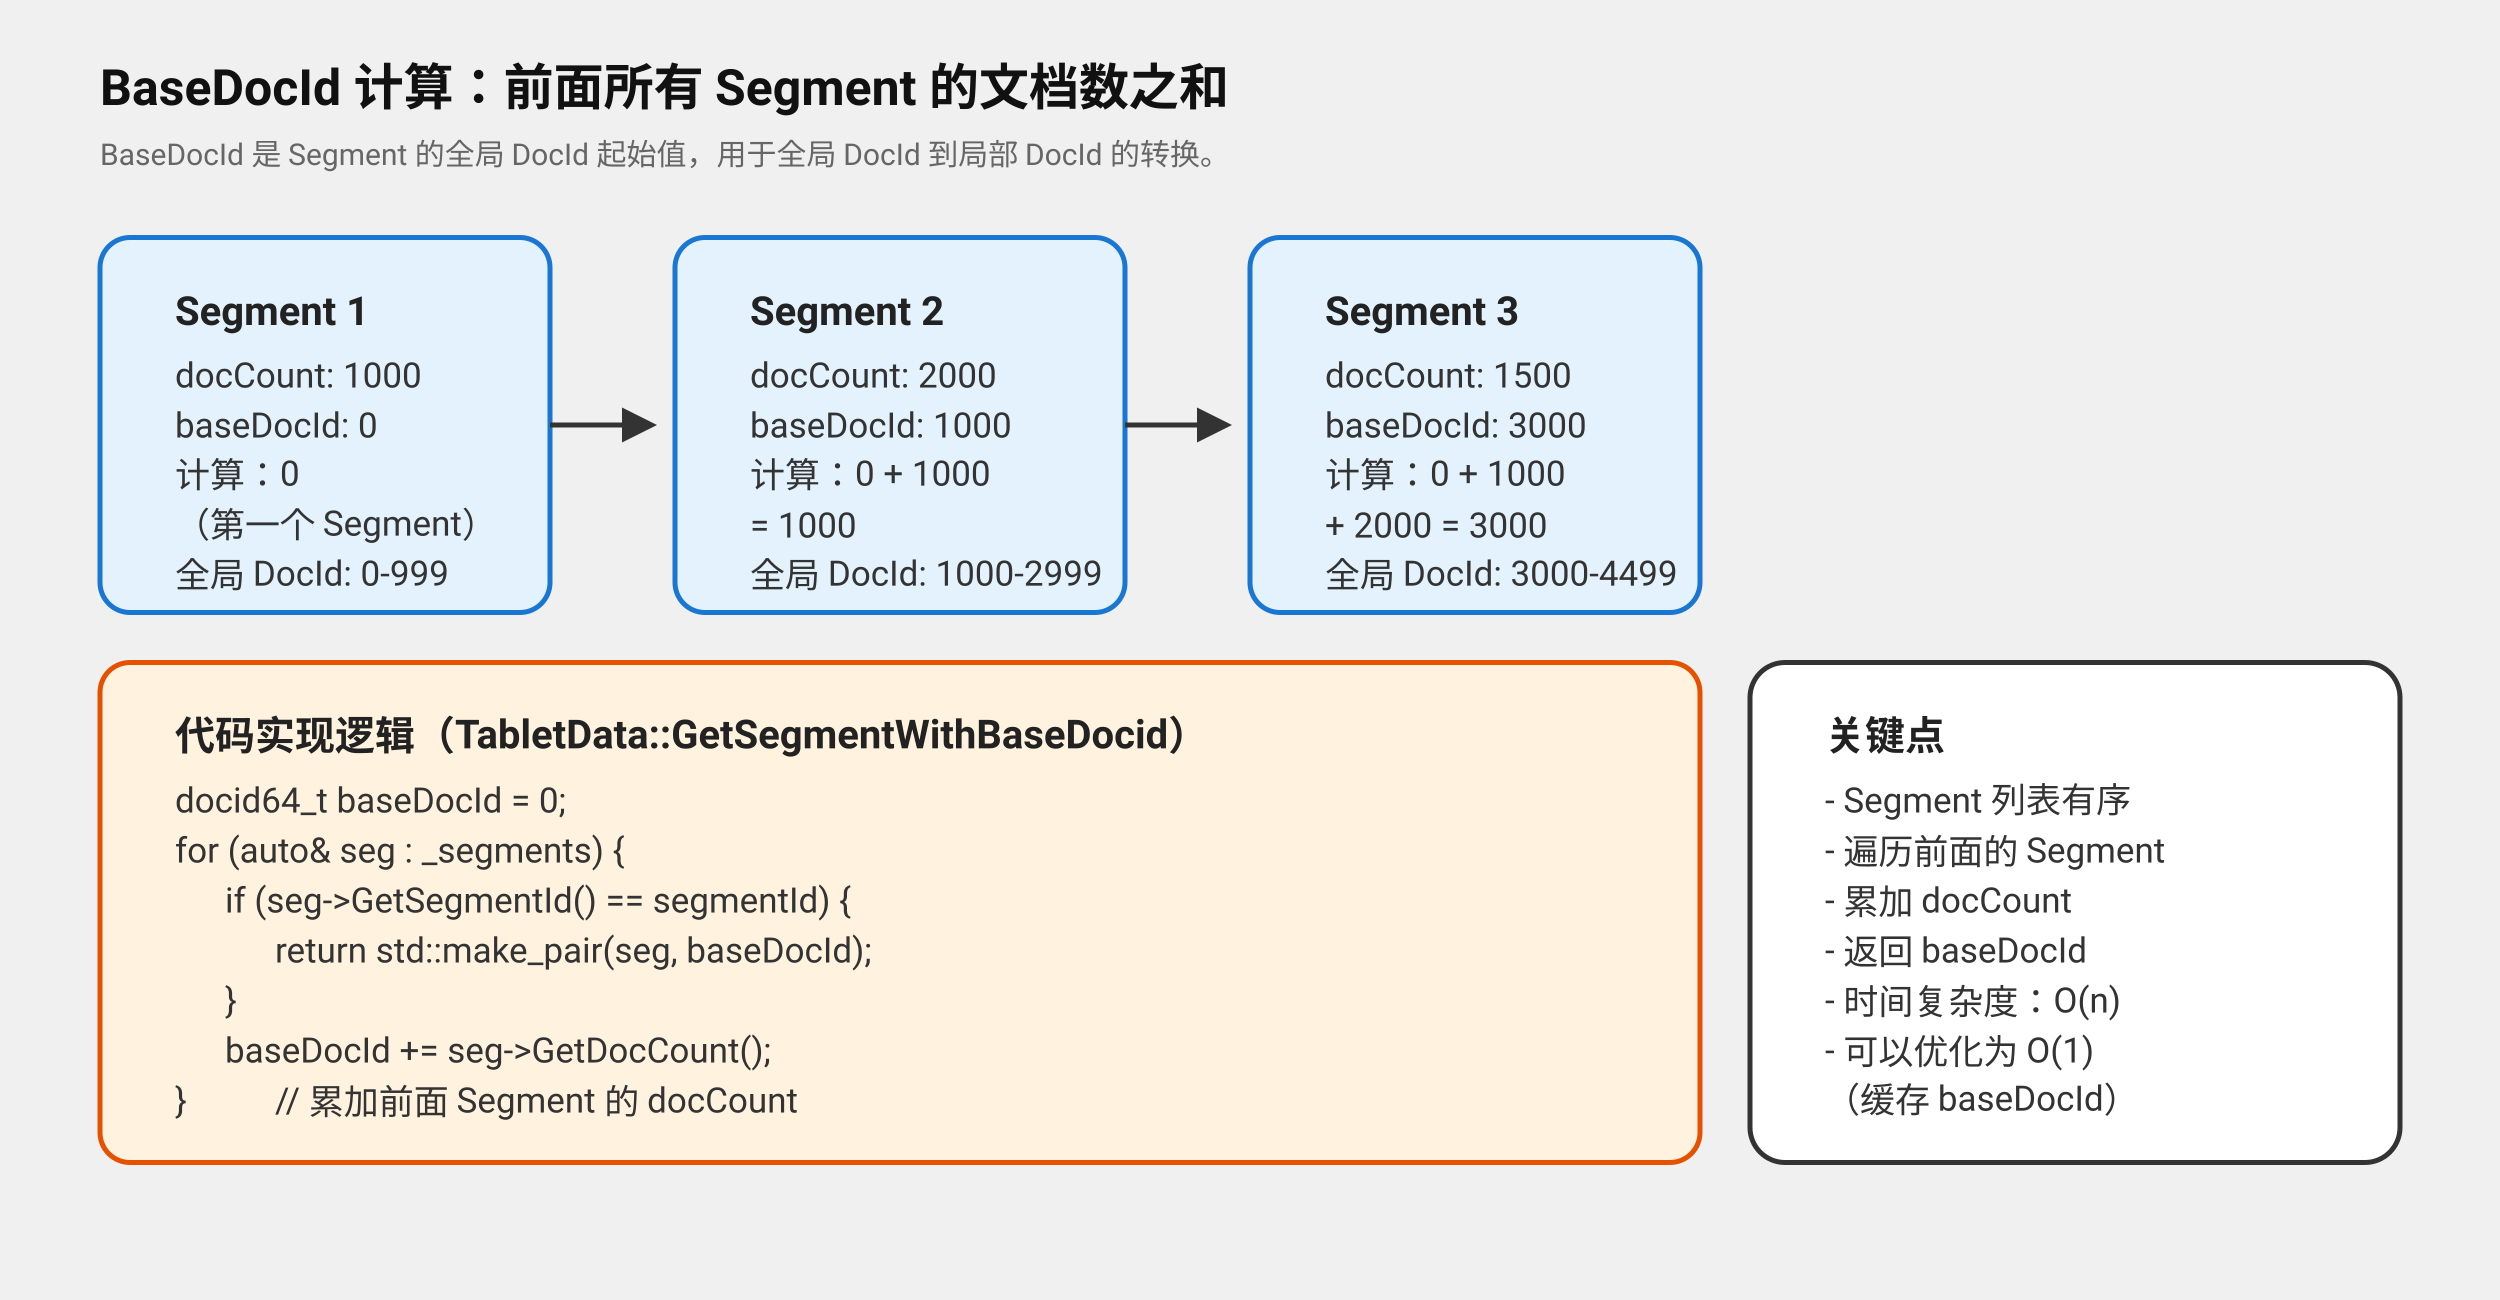
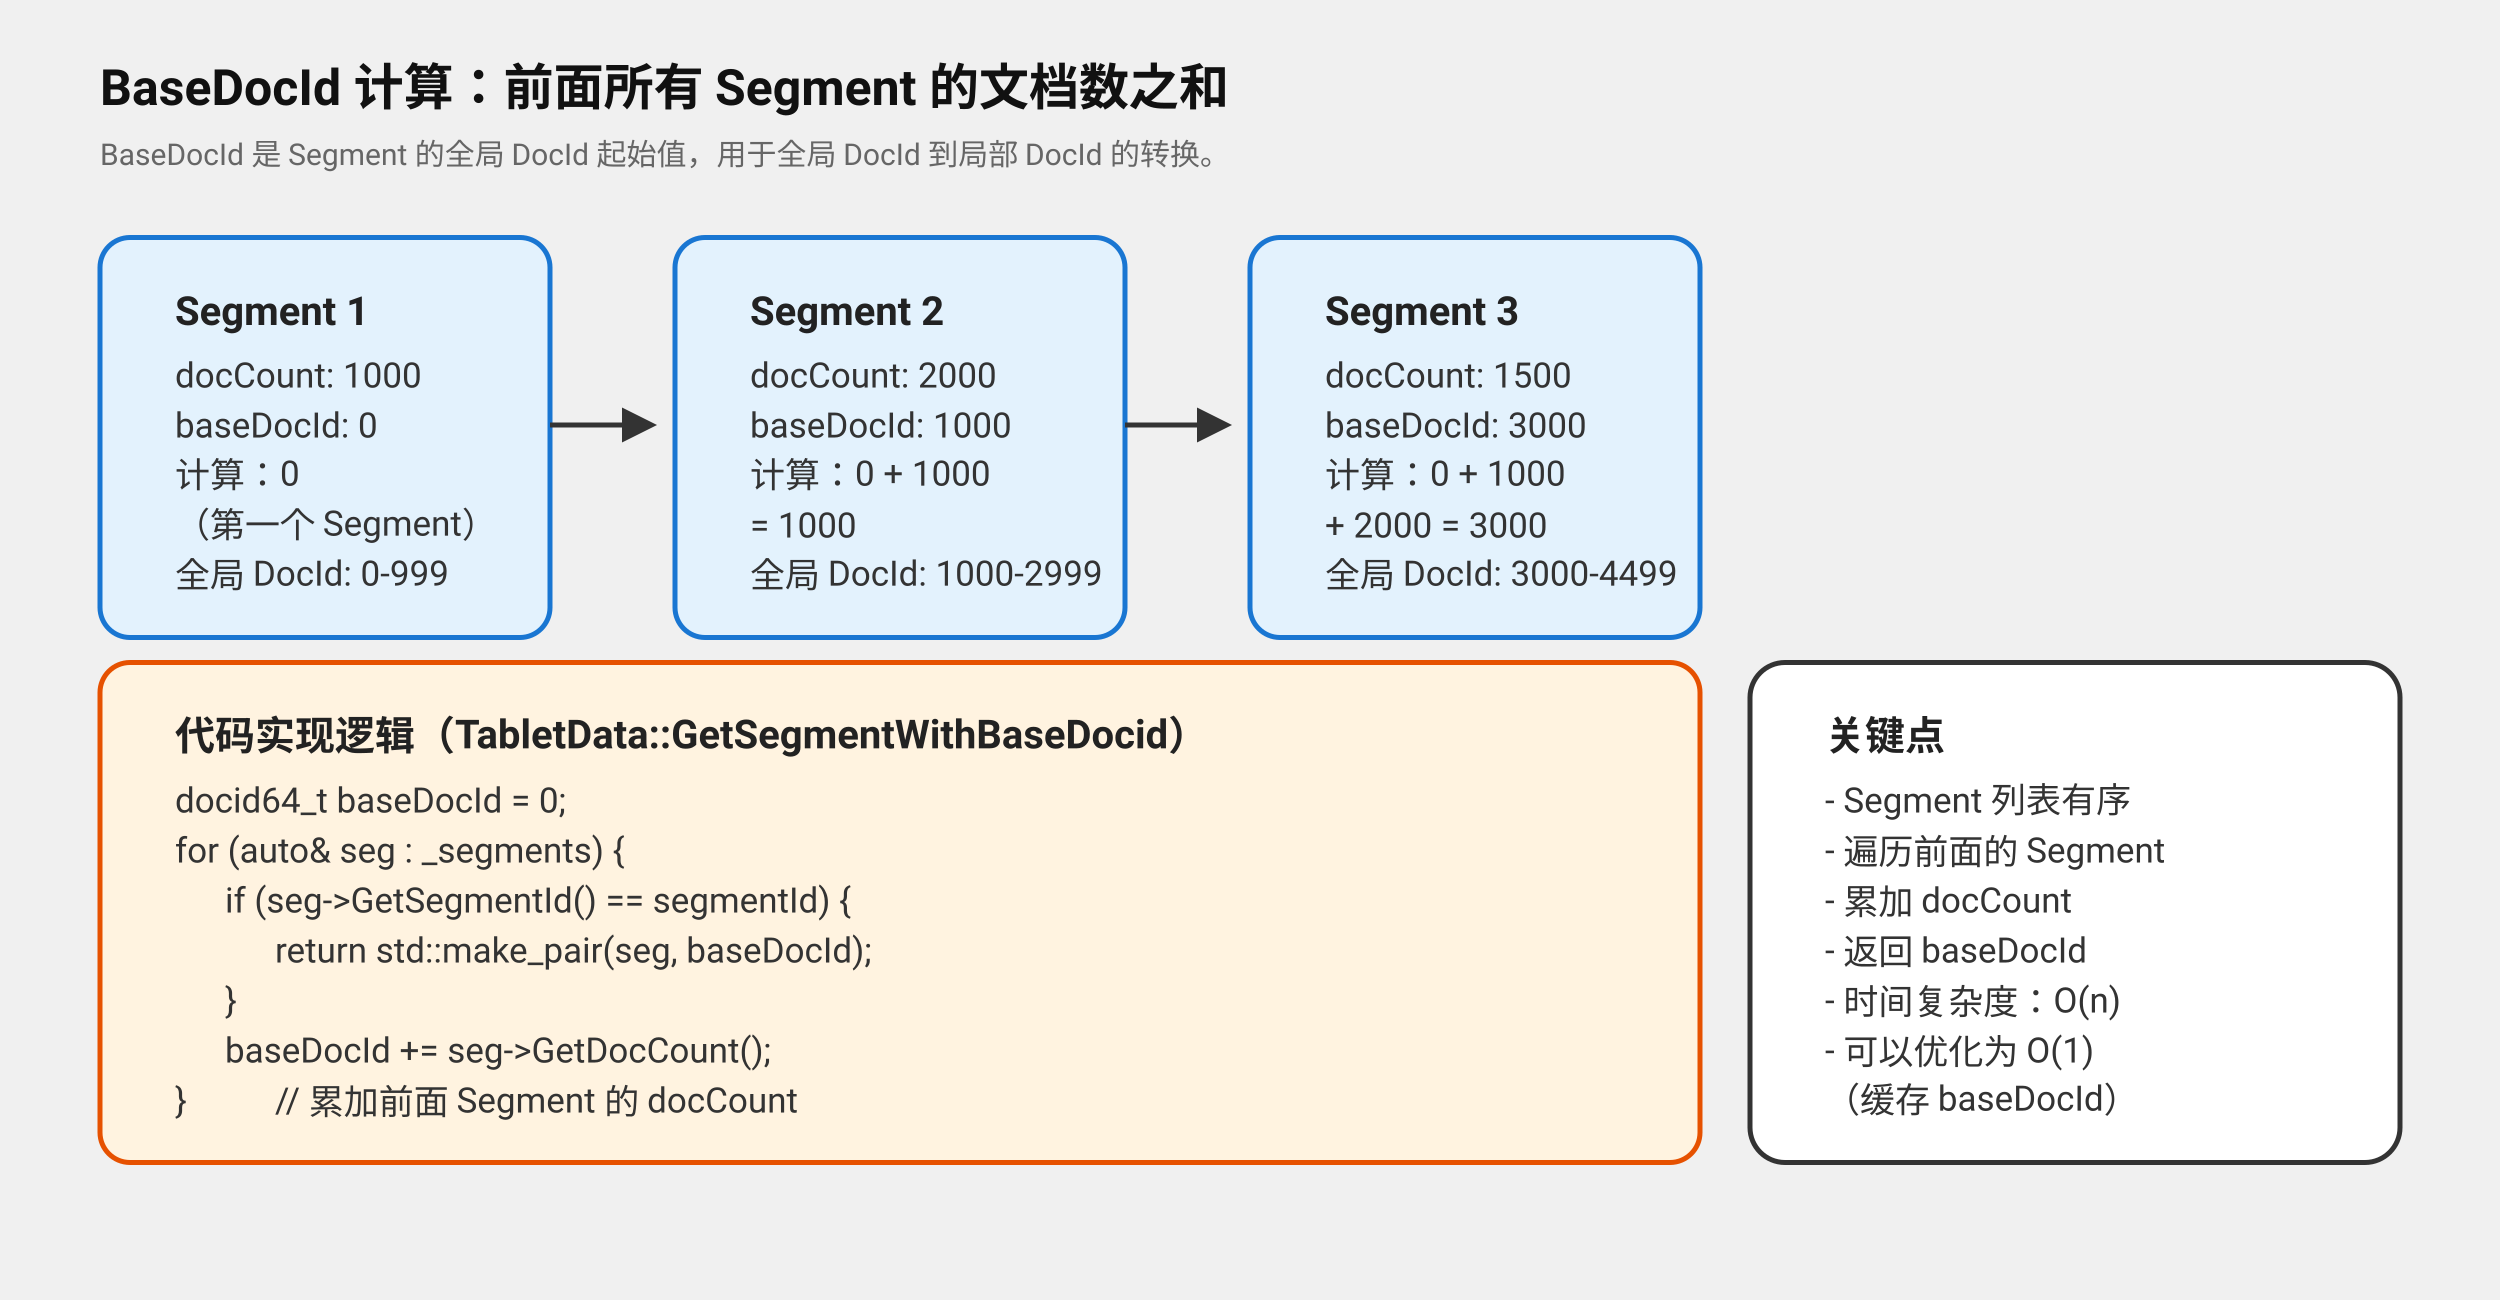
<svg xmlns="http://www.w3.org/2000/svg" viewBox="0 0 1000 520">
  <defs>
    <style>
      .box{fill:#fff;stroke:#333;stroke-width:2;rx:14}
      .title{font:700 20px -apple-system,BlinkMacSystemFont,"Segoe UI",Roboto,Arial;fill:#111}
      .h{font:600 16px -apple-system,BlinkMacSystemFont,"Segoe UI",Roboto,Arial;fill:#222}
      .t{font:14px -apple-system,BlinkMacSystemFont,"Segoe UI",Roboto,Arial;fill:#333}
      .muted{font:12px -apple-system,BlinkMacSystemFont,"Segoe UI",Roboto,Arial;fill:#666}
      .arrow{stroke:#333;stroke-width:2;fill:none;marker-end:url(#m)}
      .segment{fill:#e3f2fd;stroke:#1976d2;stroke-width:2;rx:12}
      .calc{fill:#fff3e0;stroke:#e65100;stroke-width:2;rx:12}
    </style>
    <marker id="m" viewBox="0 0 10 10" refX="8" refY="5" markerWidth="7" markerHeight="7" orient="auto-start-reverse">
      <path d="M 0 0 L 10 5 L 0 10 z" fill="#333" />
    </marker>
  </defs>
  <text class="title" x="40" y="42">BaseDocId 计算：前面所有 Segment 的文档数之和</text>
  <text class="muted" x="40" y="66">BaseDocId 是 Segment 的全局 DocId 起始值，用于全局 DocId 到局部 DocId 的转换。</text>
-   <rect class="segment" x="40" y="95" width="180" height="150" />
+   <rect class="segment" x="40" y="95" width="180" height="160.0" />
  <text class="h" x="70" y="130">Segment 1</text>
  <text class="t" x="70" y="155">docCount: 1000</text>
  <text class="t" x="70" y="175">baseDocId: 0</text>
  <text class="t" x="70" y="195">计算：0</text>
  <text class="t" x="70" y="215">（第一个 Segment）</text>
  <text class="t" x="70" y="235">全局 DocId: 0-999</text>
  <path class="arrow" d="M 220 170 L 260 170" />
-   <rect class="segment" x="270" y="95" width="180" height="150" />
+   <rect class="segment" x="270" y="95" width="180" height="160.0" />
  <text class="h" x="300" y="130">Segment 2</text>
  <text class="t" x="300" y="155">docCount: 2000</text>
  <text class="t" x="300" y="175">baseDocId: 1000</text>
  <text class="t" x="300" y="195">计算：0 + 1000</text>
  <text class="t" x="300" y="215">= 1000</text>
  <text class="t" x="300" y="235">全局 DocId: 1000-2999</text>
  <path class="arrow" d="M 450 170 L 490 170" />
-   <rect class="segment" x="500" y="95" width="180" height="150" />
+   <rect class="segment" x="500" y="95" width="180" height="160.0" />
  <text class="h" x="530" y="130">Segment 3</text>
  <text class="t" x="530" y="155">docCount: 1500</text>
  <text class="t" x="530" y="175">baseDocId: 3000</text>
  <text class="t" x="530" y="195">计算：0 + 1000</text>
  <text class="t" x="530" y="215">+ 2000 = 3000</text>
  <text class="t" x="530" y="235">全局 DocId: 3000-4499</text>
  <rect class="calc" x="40" y="265" width="640" height="200" />
  <text class="h" x="70" y="300">代码实现逻辑（TabletData::GetSegmentWithBaseDocid）</text>
  <text class="t" x="70" y="325">docid64_t baseDocId = 0;</text>
  <text class="t" x="70" y="345">for (auto&amp; seg : _segments) {</text>
  <text class="t" x="90" y="365">    if (seg-&gt;GetSegmentId() == segmentId) {</text>
  <text class="t" x="110" y="385">        return std::make_pair(seg, baseDocId);</text>
  <text class="t" x="90" y="405">    }</text>
  <text class="t" x="90" y="425">    baseDocId += seg-&gt;GetDocCount();</text>
  <text class="t" x="110" y="445">    // 累加前面 Segment 的 docCount</text>
  <text class="t" x="70" y="445">}</text>
  <rect class="box" x="700" y="265" width="260" height="200" />
  <text class="h" x="730" y="300">关键点</text>
  <text class="t" x="730" y="325">- Segment 列表有序</text>
  <text class="t" x="730" y="345">- 遍历前面的 Segment</text>
  <text class="t" x="730" y="365">- 累加 docCount</text>
  <text class="t" x="730" y="385">- 返回 baseDocId</text>
  <text class="t" x="730" y="405">- 时间复杂度：O(n)</text>
  <text class="t" x="730" y="425">- 可以优化为 O(1)</text>
  <text class="t" x="730" y="445">（缓存 baseDocId）</text>
</svg>
